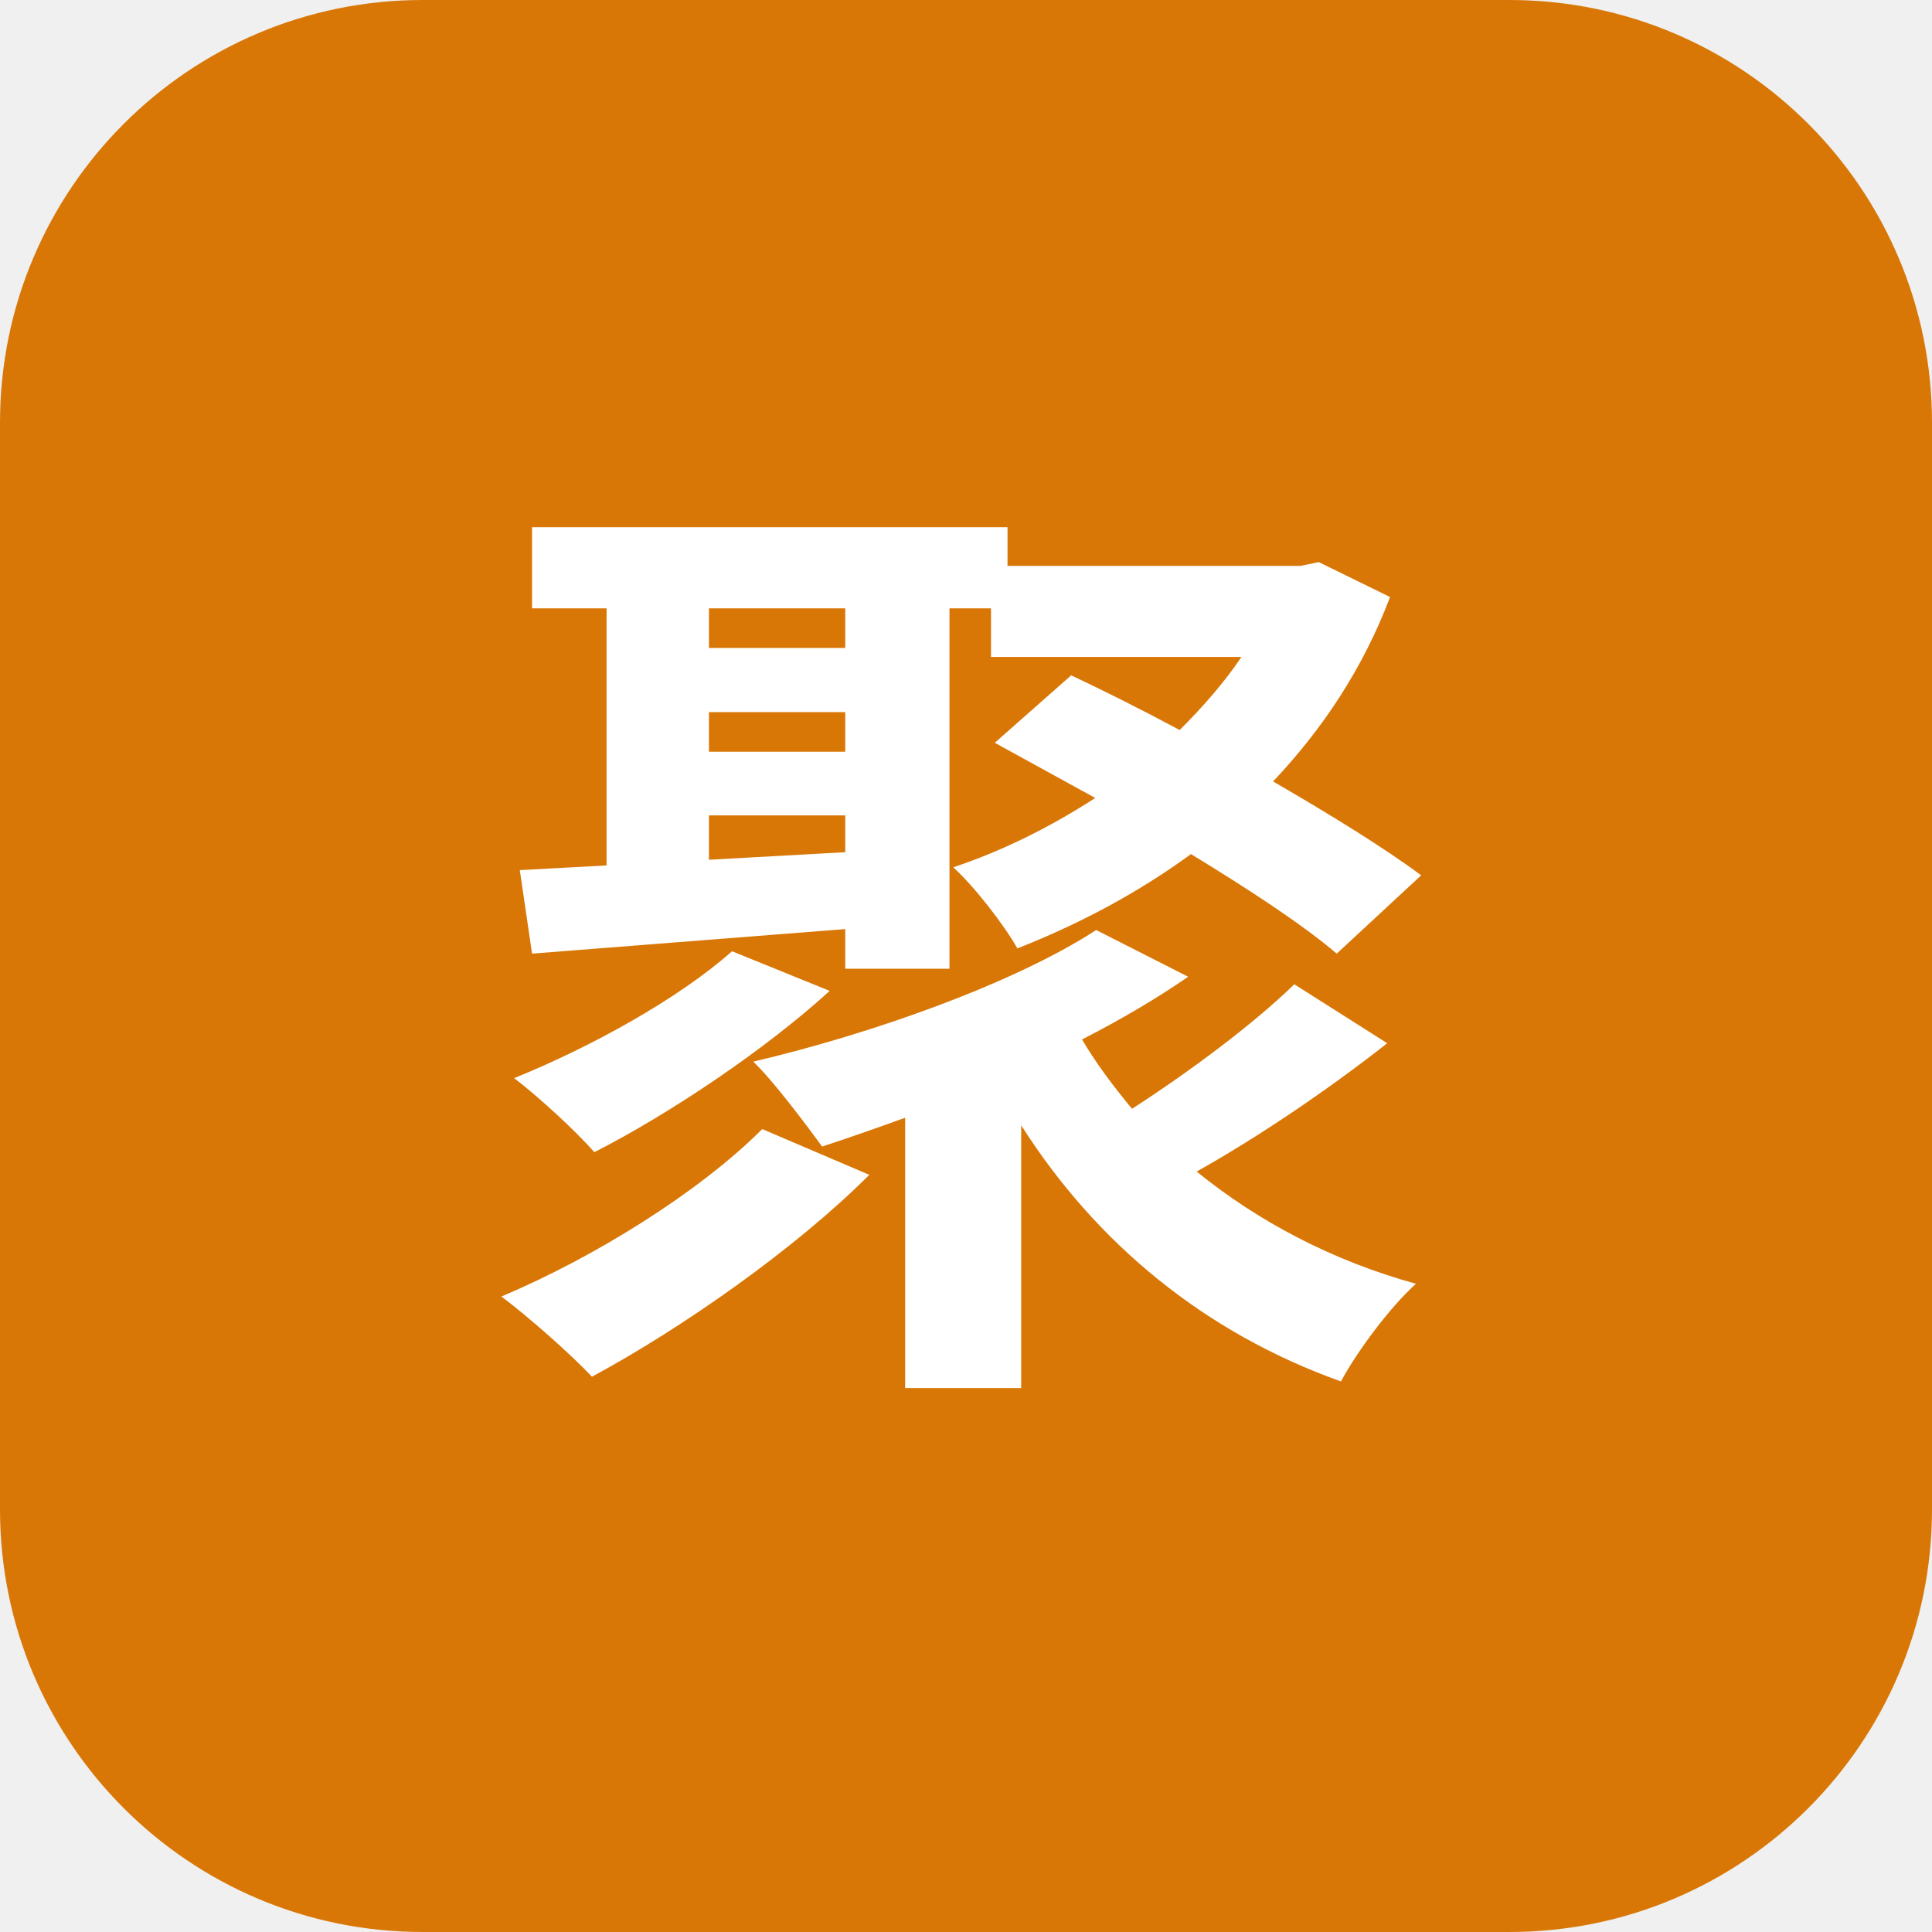
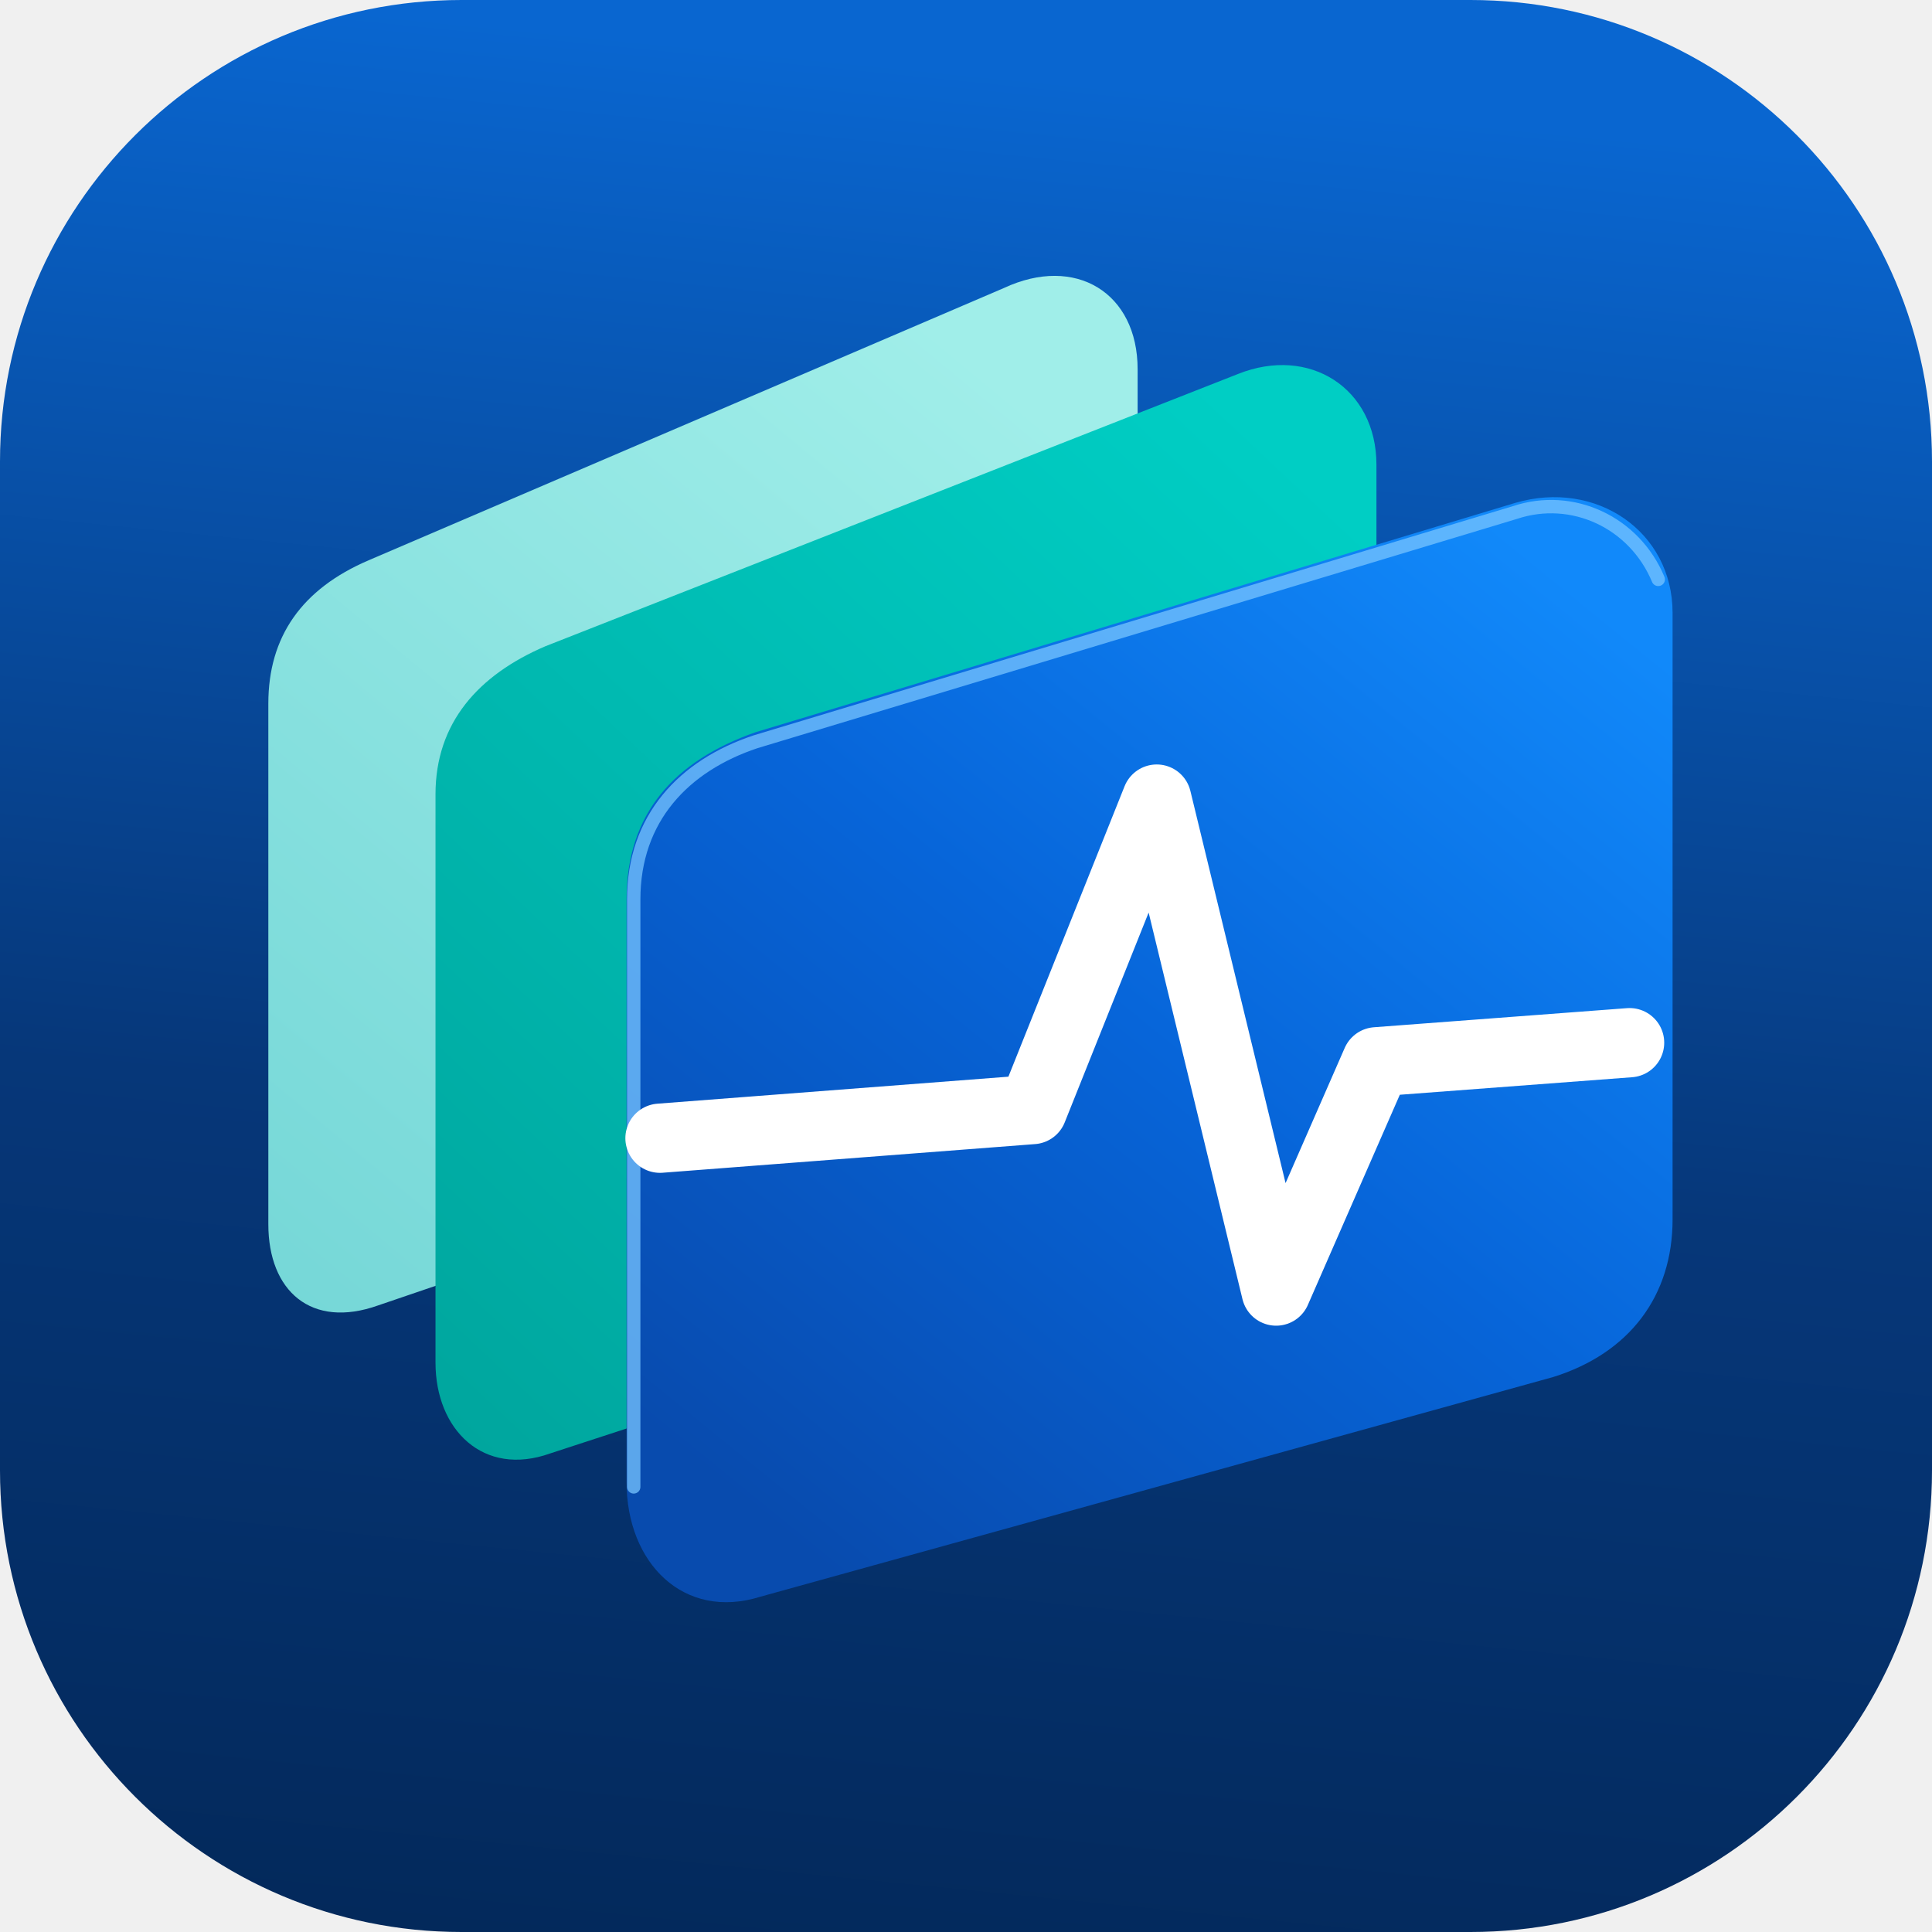
- <svg xmlns="http://www.w3.org/2000/svg" viewBox="0 0 64 64">
-   <rect width="64" height="64" rx="14" fill="#d97706" />
-   <text x="32" y="32" dy="0.35em" text-anchor="middle" font-family="ui-sans-serif, system-ui, -apple-system, sans-serif" font-size="32" font-weight="600" fill="#ffffff">聚</text>
+ <svg xmlns="http://www.w3.org/2000/svg" width="360" height="360" viewBox="0 0 360 360" role="img" aria-label="PulseDeck app icon">
+   <defs>
+     <linearGradient id="back" x1="0" y1="1" x2="0.7" y2="0">
+       <stop stop-color="#75D7D7" />
+       <stop offset="1" stop-color="#A0EEE9" />
+     </linearGradient>
+     <linearGradient id="middle" x1="0" y1="1" x2="0.8" y2="0">
+       <stop stop-color="#00A59D" />
+       <stop offset="1" stop-color="#00CEC4" />
+     </linearGradient>
+     <linearGradient id="front" x1="0.1" y1="0.9" x2="0.8" y2="0">
+       <stop stop-color="#084BAE" />
+       <stop offset="0.5" stop-color="#0765D9" />
+       <stop offset="1" stop-color="#1189FA" />
+     </linearGradient>
+     <linearGradient id="tile" x1="0" y1="1" x2="0.1" y2="0">
+       <stop stop-color="#032859" />
+       <stop offset="0.45" stop-color="#063779" />
+       <stop offset="1" stop-color="#0966D0" />
+     </linearGradient>
+     <linearGradient id="deck" x1="0" y1="0" x2="1" y2="1">
+       <stop stop-color="#00AFA8" />
+       <stop offset="1" stop-color="#00A69E" />
+     </linearGradient>
+   </defs>
+   <rect x="0" y="0" width="360" height="360" rx="86" fill="url(#tile)" />
+   <g transform="translate(50 51) scale(.89) translate(-87 -287)">
+     <path d="M87 377 C87 363 94 353 108 347 L241 290 C256 283 269 291 269 307 L269 426 C269 441 260 450 245 457 L110 503 C96 508 87 500 87 486 Z" fill="url(#back)" />
+     <path d="M122 396 C122 381 131 371 145 365 L290 308 C305 302 319 311 319 327 L319 455 C319 470 309 481 293 486 L146 534 C132 539 122 529 122 515 Z" fill="url(#middle)" />
+     <path d="M162 418 C162 400 172 389 189 383 L348 335 C365 330 381 341 381 358 L381 485 C381 501 372 513 356 518 L190 564 C174 569 162 557 162 540 Z" fill="url(#front)" />
+     <path d="M163.5 541 V418 C163.5 401 174 390 189 385 L348 337 C360 333 373 339 378 351" fill="none" stroke="#77C4FF" stroke-width="2.8" stroke-linecap="round" opacity=".75" />
+     <path d="M169 468 L247 462 L273 397 L298 500 L319 452 L372 448" fill="none" stroke="#FFFFFF" stroke-width="14.5" stroke-linecap="round" stroke-linejoin="round" />
+   </g>
</svg>
